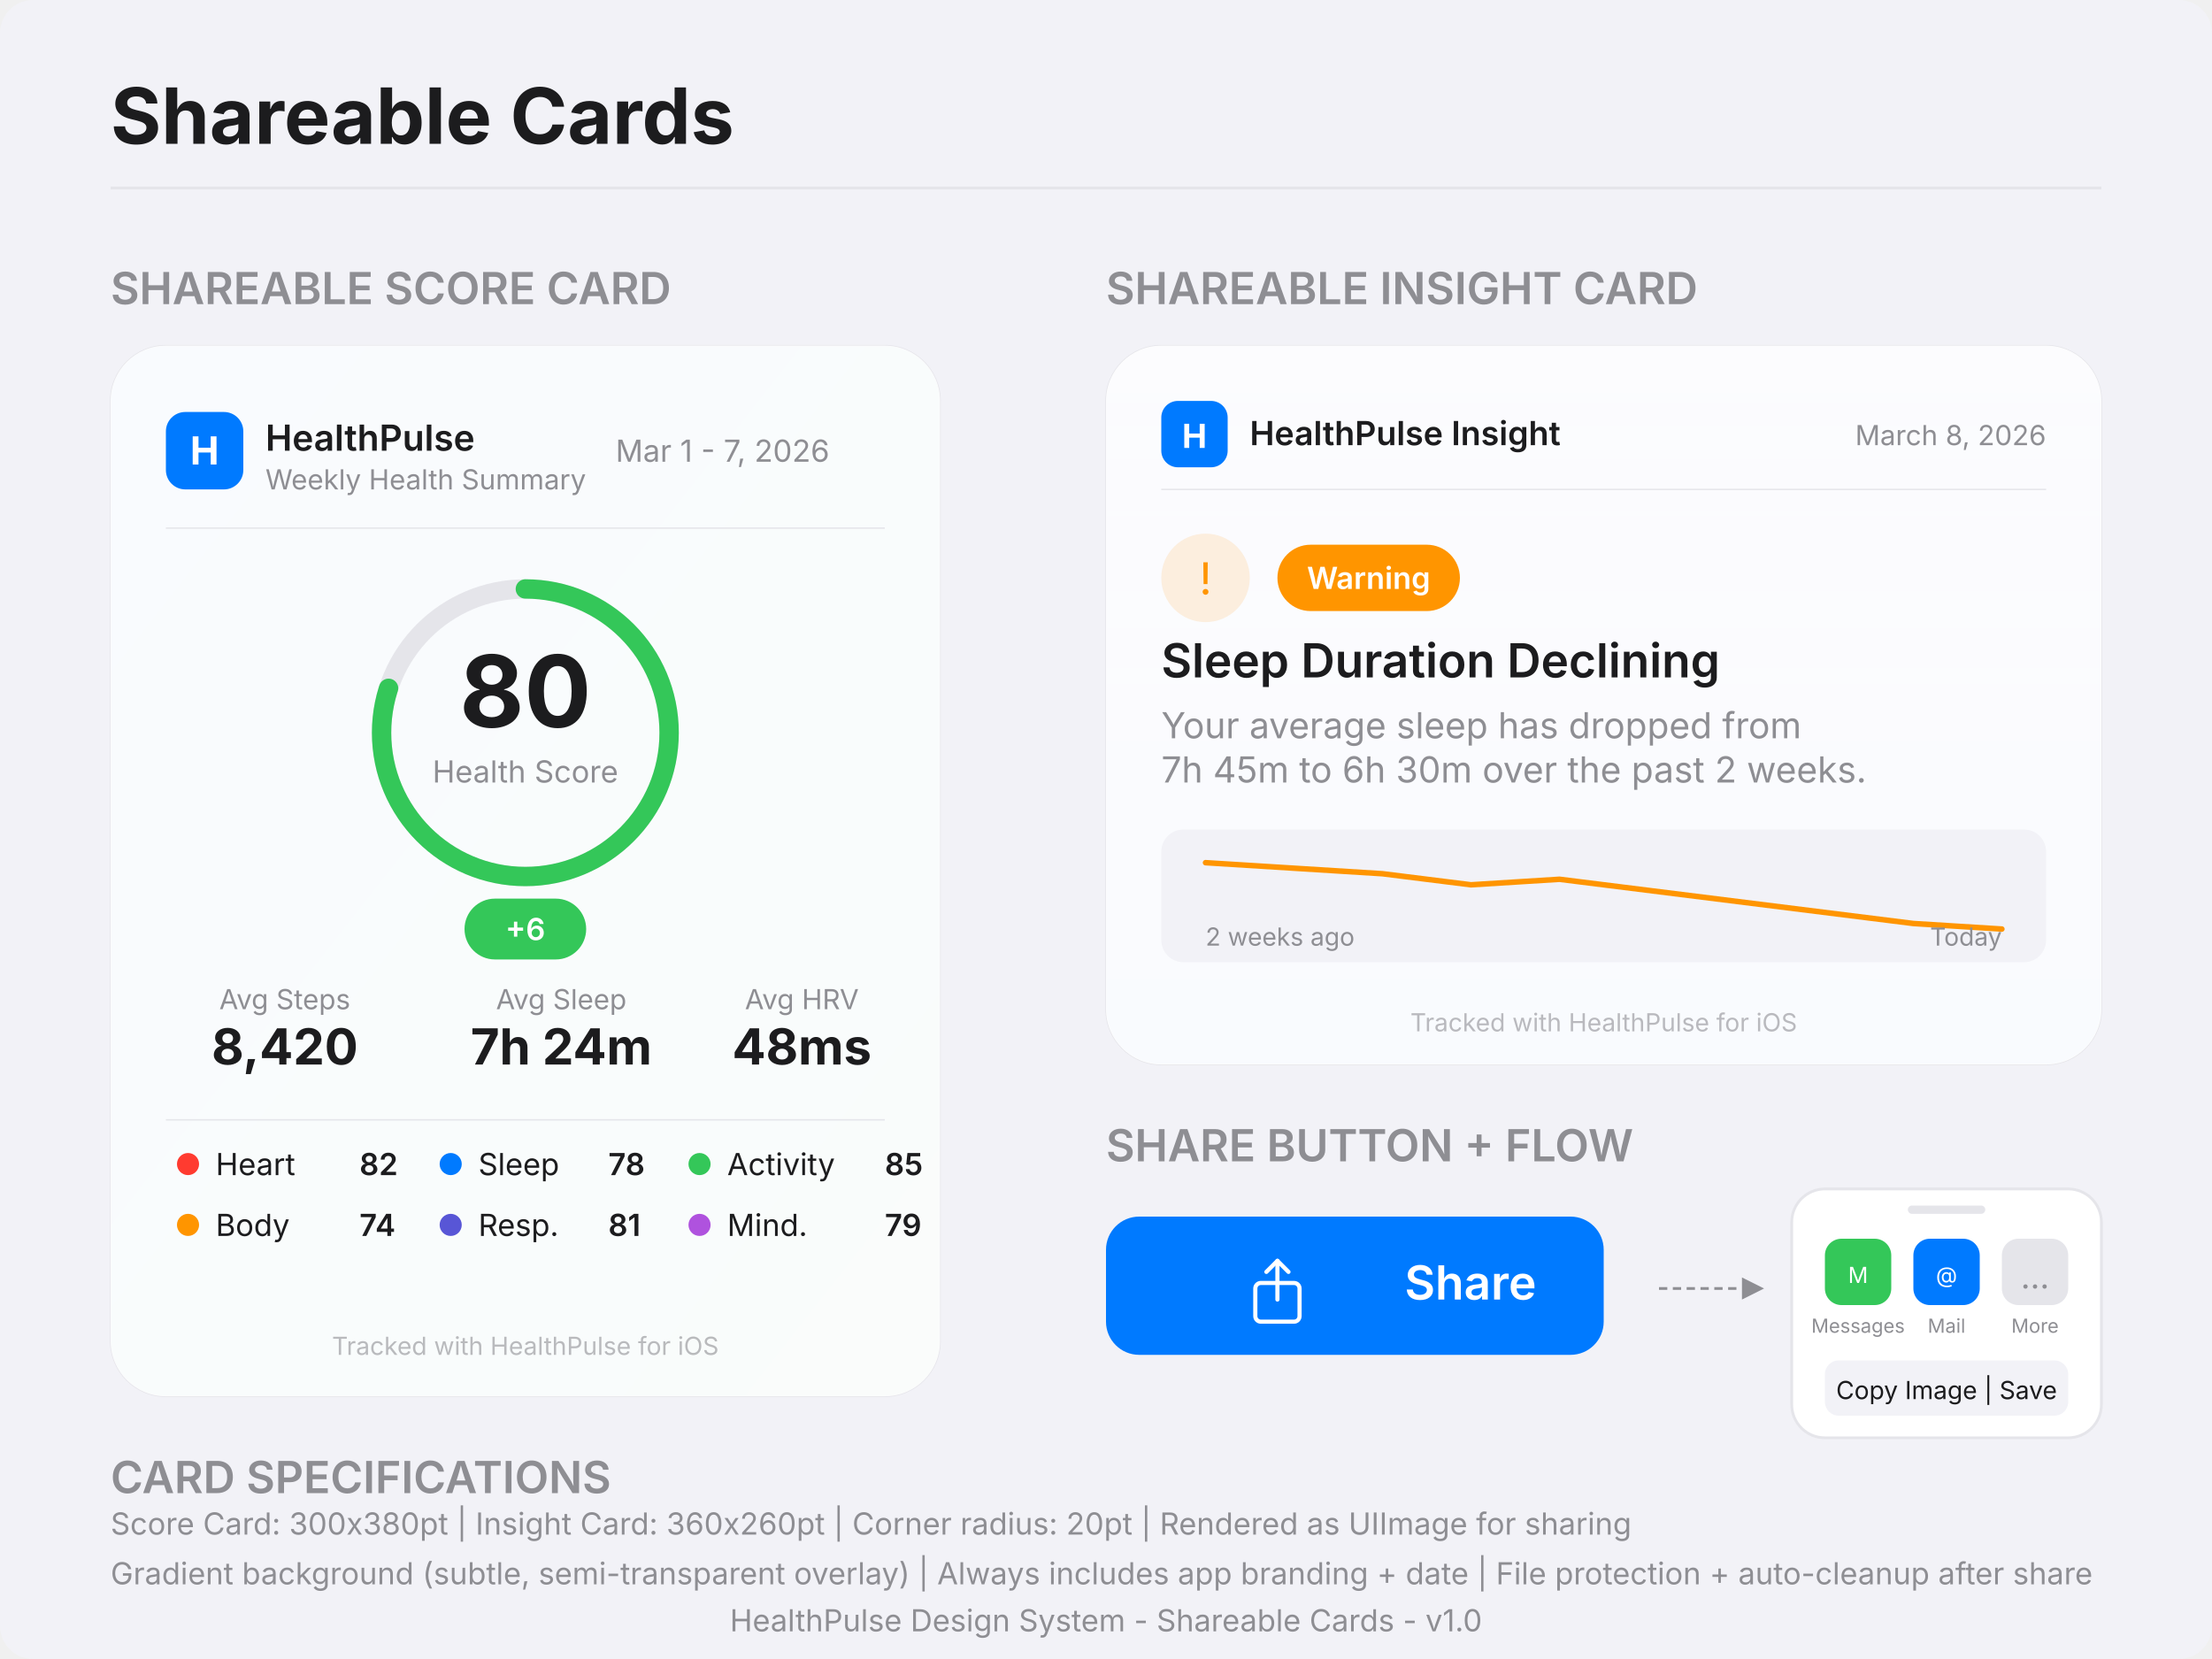
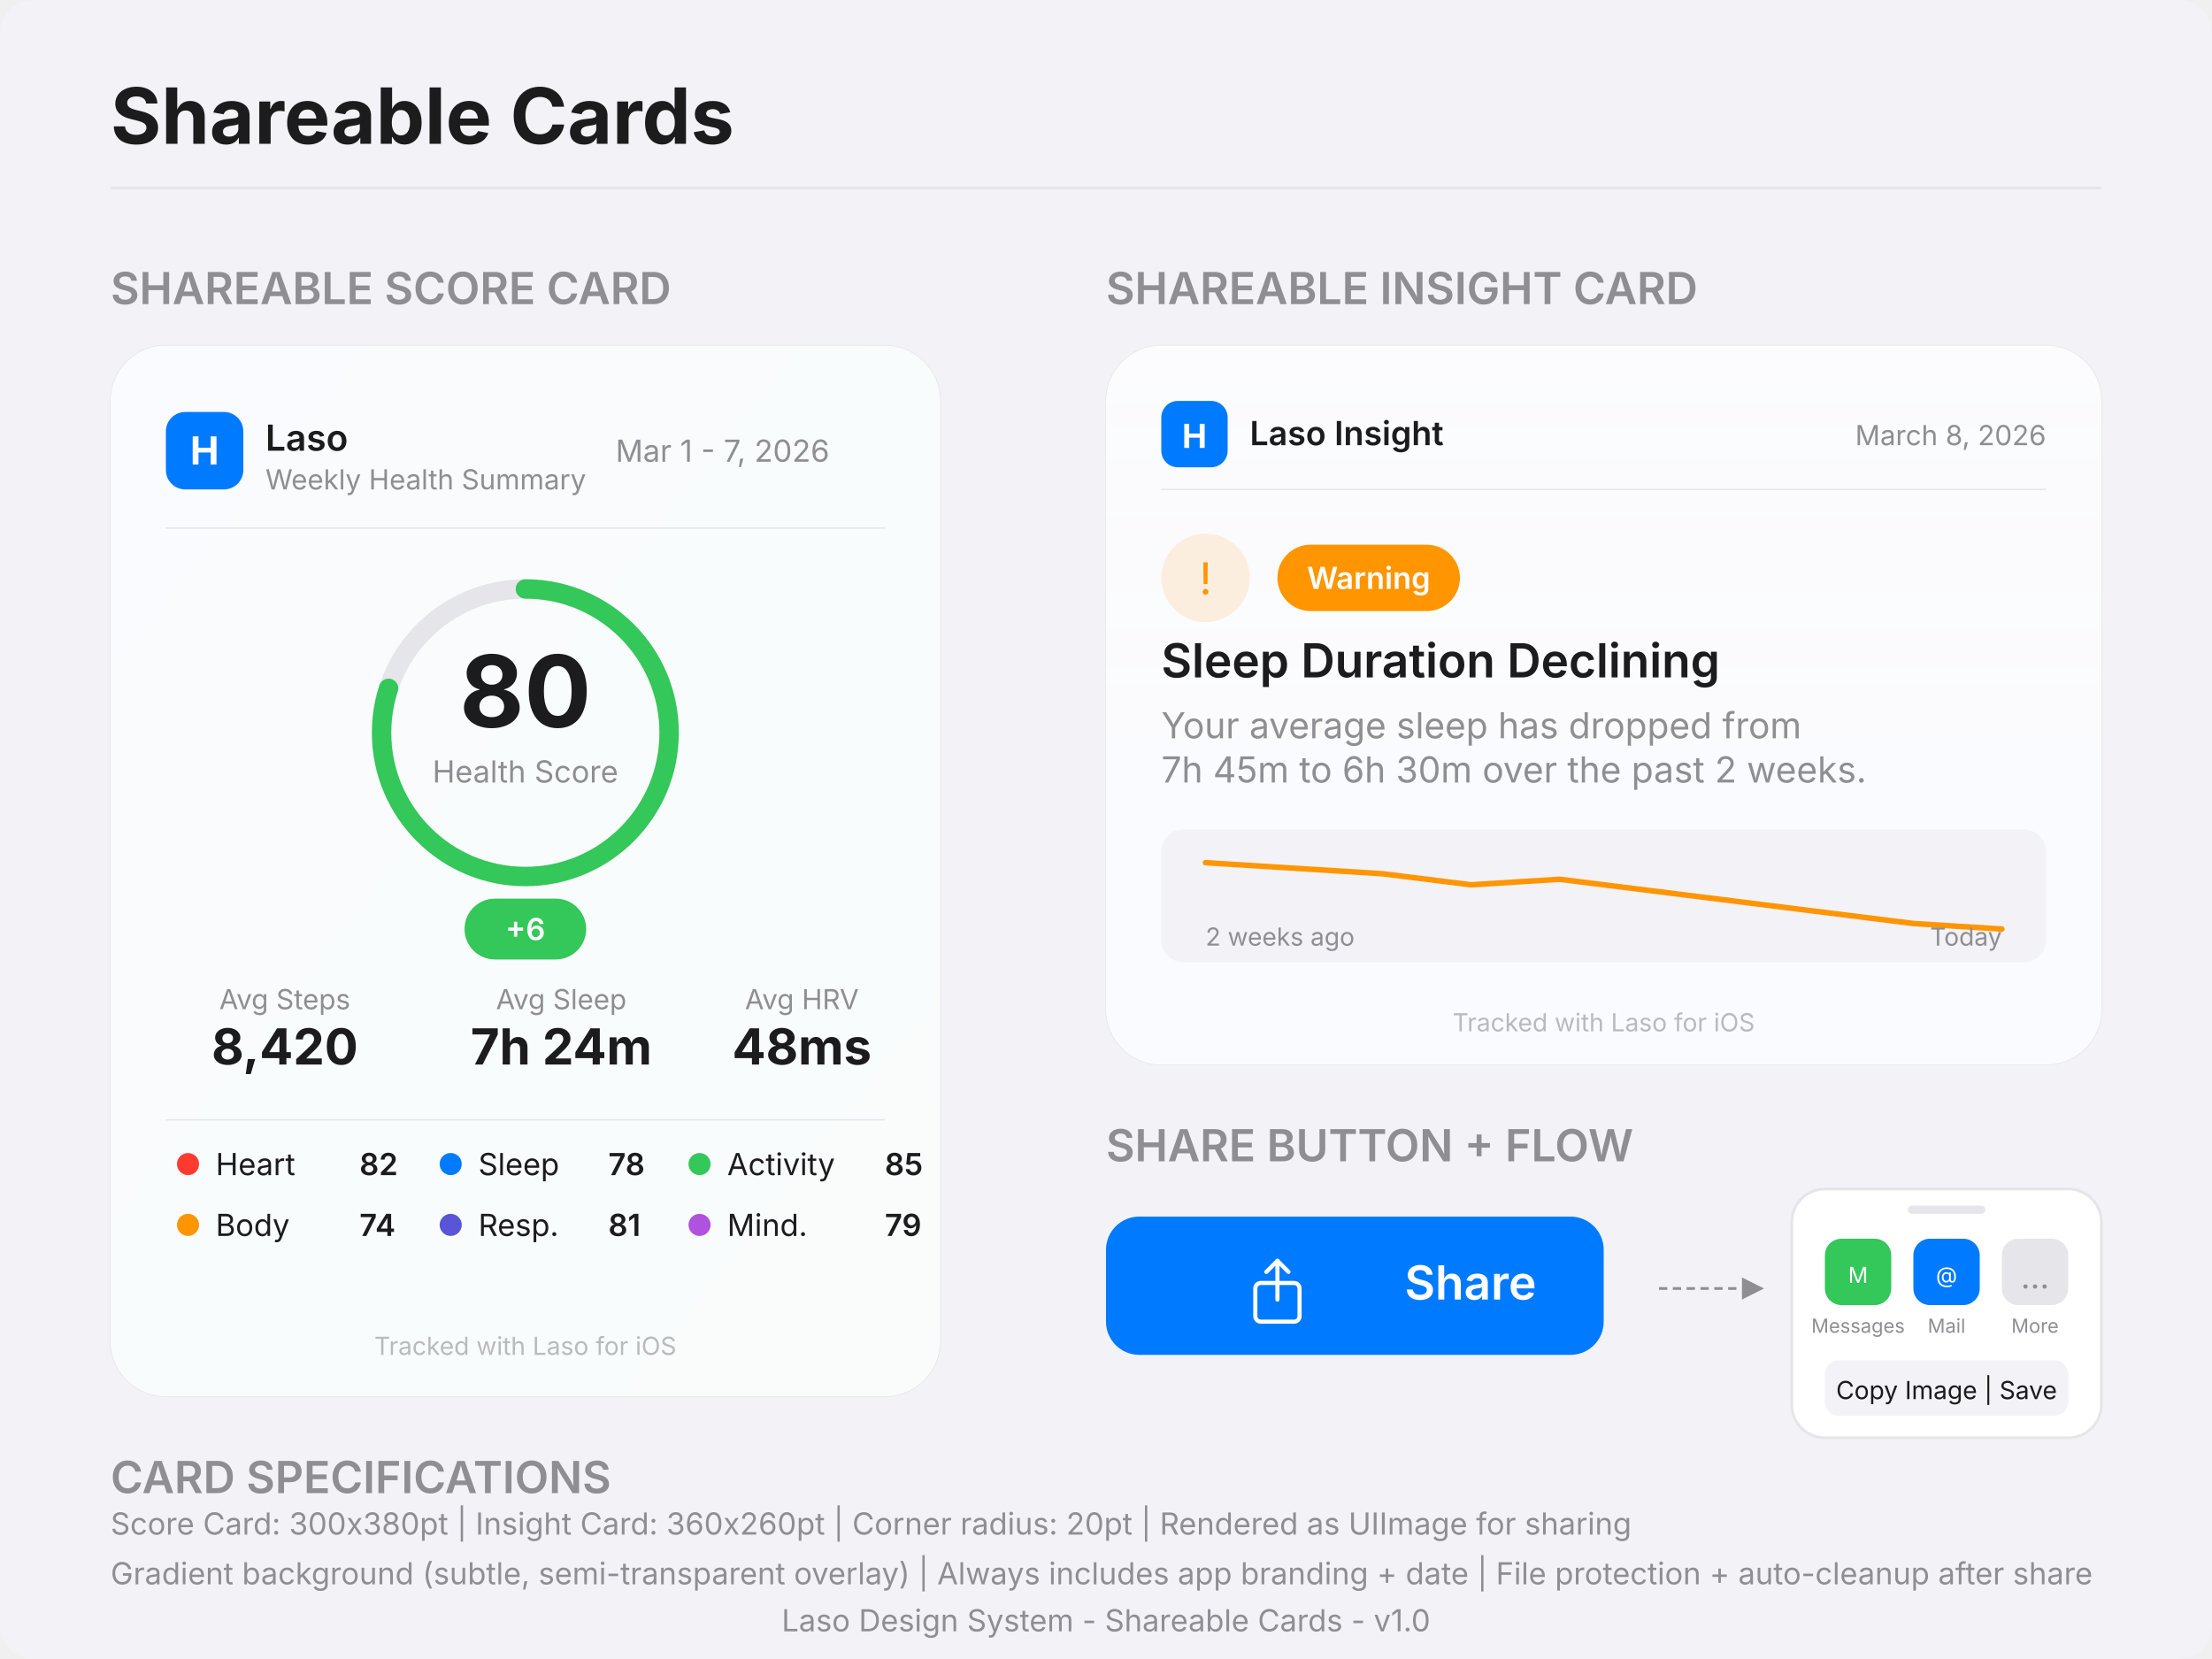
<svg xmlns="http://www.w3.org/2000/svg" viewBox="0 0 800 600">
  <defs>
    <style>
      text { font-family: -apple-system, system-ui, sans-serif; }
    </style>
    <linearGradient id="shareGrad1" x1="0" y1="0" x2="1" y2="1">
      <stop offset="0%" stop-color="#007AFF" stop-opacity="0.12" />
      <stop offset="100%" stop-color="#34C759" stop-opacity="0.12" />
    </linearGradient>
    <linearGradient id="shareGrad2" x1="0" y1="0" x2="0" y2="1">
      <stop offset="0%" stop-color="#5856D6" stop-opacity="0.1" />
      <stop offset="100%" stop-color="#007AFF" stop-opacity="0.15" />
    </linearGradient>
  </defs>
  <rect width="800" height="600" fill="#F2F2F7" rx="12" />
  <g id="Page-Title">
    <text x="40" y="52" font-size="28" font-weight="700" fill="#1C1C1E">Shareable Cards</text>
    <line x1="40" y1="68" x2="760" y2="68" stroke="#E5E5EA" stroke-width="1" />
  </g>
  <g id="ShareableScoreCard">
    <text x="40" y="110" font-size="16" font-weight="600" fill="#8E8E93">SHAREABLE SCORE CARD</text>
    <g id="ScoreCard-Component" transform="translate(40, 125)">
      <rect x="0" y="0" width="300" height="380" rx="20" fill="url(#shareGrad1)" stroke="#E5E5EA" stroke-width="0.5" />
      <rect x="0" y="0" width="300" height="380" rx="20" fill="#FFFFFF" opacity="0.85" />
      <g transform="translate(20, 24)">
        <rect x="0" y="0" width="28" height="28" rx="7" fill="#007AFF" />
        <text x="14" y="19" font-size="14" font-weight="700" fill="#FFFFFF" text-anchor="middle">H</text>
-         <text x="36" y="14" font-size="13" font-weight="600" fill="#1C1C1E">HealthPulse</text>
+         <text x="36" y="14" font-size="13" font-weight="600" fill="#1C1C1E">Laso</text>
        <text x="36" y="28" font-size="10" fill="#8E8E93">Weekly Health Summary</text>
      </g>
      <text x="260" y="42" font-size="11" fill="#8E8E93" text-anchor="end">Mar 1 - 7, 2026</text>
      <line x1="20" y1="66" x2="280" y2="66" stroke="#E5E5EA" stroke-width="0.5" />
      <g transform="translate(150, 140)">
        <circle cx="0" cy="0" r="52" fill="none" stroke="#E5E5EA" stroke-width="7" />
        <circle cx="0" cy="0" r="52" fill="none" stroke="#34C759" stroke-width="7" stroke-dasharray="326.73" stroke-dashoffset="65.35" stroke-linecap="round" transform="rotate(-90)" />
        <text x="0" y="-2" font-size="36" font-weight="700" fill="#1C1C1E" text-anchor="middle">80</text>
        <text x="0" y="18" font-size="11" fill="#8E8E93" text-anchor="middle">Health Score</text>
      </g>
      <g transform="translate(128, 200)">
        <rect x="0" y="0" width="44" height="22" rx="11" fill="#34C759" />
        <text x="22" y="15" font-size="11" font-weight="600" fill="#FFFFFF" text-anchor="middle">+6</text>
      </g>
      <g transform="translate(20, 240)">
        <g>
          <text x="43" y="0" font-size="10" fill="#8E8E93" text-anchor="middle">Avg Steps</text>
          <text x="43" y="20" font-size="18" font-weight="700" fill="#1C1C1E" text-anchor="middle">8,420</text>
        </g>
        <g transform="translate(100, 0)">
          <text x="43" y="0" font-size="10" fill="#8E8E93" text-anchor="middle">Avg Sleep</text>
          <text x="43" y="20" font-size="18" font-weight="700" fill="#1C1C1E" text-anchor="middle">7h 24m</text>
        </g>
        <g transform="translate(200, 0)">
          <text x="30" y="0" font-size="10" fill="#8E8E93" text-anchor="middle">Avg HRV</text>
          <text x="30" y="20" font-size="18" font-weight="700" fill="#1C1C1E" text-anchor="middle">48ms</text>
        </g>
      </g>
      <g transform="translate(20, 280)">
        <line x1="0" y1="0" x2="260" y2="0" stroke="#E5E5EA" stroke-width="0.5" />
        <g transform="translate(0, 16)">
          <circle cx="8" cy="0" r="4" fill="#FF3B30" />
          <text x="18" y="4" font-size="11" fill="#1C1C1E">Heart</text>
          <text x="70" y="4" font-size="11" font-weight="600" fill="#1C1C1E">82</text>
        </g>
        <g transform="translate(95, 16)">
          <circle cx="8" cy="0" r="4" fill="#007AFF" />
          <text x="18" y="4" font-size="11" fill="#1C1C1E">Sleep</text>
          <text x="65" y="4" font-size="11" font-weight="600" fill="#1C1C1E">78</text>
        </g>
        <g transform="translate(185, 16)">
          <circle cx="8" cy="0" r="4" fill="#34C759" />
          <text x="18" y="4" font-size="11" fill="#1C1C1E">Activity</text>
          <text x="75" y="4" font-size="11" font-weight="600" fill="#1C1C1E">85</text>
        </g>
        <g transform="translate(0, 38)">
          <circle cx="8" cy="0" r="4" fill="#FF9500" />
          <text x="18" y="4" font-size="11" fill="#1C1C1E">Body</text>
          <text x="70" y="4" font-size="11" font-weight="600" fill="#1C1C1E">74</text>
        </g>
        <g transform="translate(95, 38)">
          <circle cx="8" cy="0" r="4" fill="#5856D6" />
          <text x="18" y="4" font-size="11" fill="#1C1C1E">Resp.</text>
          <text x="65" y="4" font-size="11" font-weight="600" fill="#1C1C1E">81</text>
        </g>
        <g transform="translate(185, 38)">
          <circle cx="8" cy="0" r="4" fill="#AF52DE" />
          <text x="18" y="4" font-size="11" fill="#1C1C1E">Mind.</text>
          <text x="75" y="4" font-size="11" font-weight="600" fill="#1C1C1E">79</text>
        </g>
      </g>
-       <text x="150" y="365" font-size="9" fill="#8E8E93" text-anchor="middle" opacity="0.6">Tracked with HealthPulse for iOS</text>
+       <text x="150" y="365" font-size="9" fill="#8E8E93" text-anchor="middle" opacity="0.6">Tracked with Laso for iOS</text>
    </g>
  </g>
  <g id="ShareableInsightCard">
    <text x="400" y="110" font-size="16" font-weight="600" fill="#8E8E93">SHAREABLE INSIGHT CARD</text>
    <g id="InsightCard-Share-Component" transform="translate(400, 125)">
      <rect x="0" y="0" width="360" height="260" rx="20" fill="url(#shareGrad2)" stroke="#E5E5EA" stroke-width="0.5" />
      <rect x="0" y="0" width="360" height="260" rx="20" fill="#FFFFFF" opacity="0.88" />
      <g transform="translate(20, 20)">
        <rect x="0" y="0" width="24" height="24" rx="6" fill="#007AFF" />
        <text x="12" y="17" font-size="12" font-weight="700" fill="#FFFFFF" text-anchor="middle">H</text>
-         <text x="32" y="16" font-size="12" font-weight="600" fill="#1C1C1E">HealthPulse Insight</text>
+         <text x="32" y="16" font-size="12" font-weight="600" fill="#1C1C1E">Laso Insight</text>
      </g>
      <text x="340" y="36" font-size="10" fill="#8E8E93" text-anchor="end">March 8, 2026</text>
      <line x1="20" y1="52" x2="340" y2="52" stroke="#E5E5EA" stroke-width="0.5" />
      <g transform="translate(20, 68)">
        <circle cx="16" cy="16" r="16" fill="#FF950020" />
        <text x="16" y="22" font-size="16" text-anchor="middle" fill="#FF9500">!</text>
        <rect x="42" y="4" width="66" height="24" rx="12" fill="#FF9500" />
        <text x="75" y="20" font-size="11" font-weight="600" fill="#FFFFFF" text-anchor="middle">Warning</text>
      </g>
      <text x="20" y="120" font-size="17" font-weight="600" fill="#1C1C1E">Sleep Duration Declining</text>
      <text x="20" y="142" font-size="13" fill="#8E8E93">Your average sleep has dropped from</text>
      <text x="20" y="158" font-size="13" fill="#8E8E93">7h 45m to 6h 30m over the past 2 weeks.</text>
      <g transform="translate(20, 175)">
        <rect x="0" y="0" width="320" height="48" rx="8" fill="#F2F2F7" />
        <polyline points="16,12 48,14 80,16 112,20 144,18 176,22 208,26 240,30 272,34 304,36" fill="none" stroke="#FF9500" stroke-width="2" stroke-linecap="round" />
        <text x="16" y="42" font-size="9" fill="#8E8E93">2 weeks ago</text>
        <text x="304" y="42" font-size="9" fill="#8E8E93" text-anchor="end">Today</text>
      </g>
-       <text x="180" y="248" font-size="9" fill="#8E8E93" text-anchor="middle" opacity="0.6">Tracked with HealthPulse for iOS</text>
+       <text x="180" y="248" font-size="9" fill="#8E8E93" text-anchor="middle" opacity="0.6">Tracked with Laso for iOS</text>
    </g>
  </g>
  <g id="ShareButton">
    <text x="400" y="420" font-size="16" font-weight="600" fill="#8E8E93">SHARE BUTTON + FLOW</text>
    <g id="Share-Button-Component" transform="translate(400, 440)">
      <rect x="0" y="0" width="180" height="50" rx="12" fill="#007AFF" />
      <g transform="translate(50, 12)">
        <rect x="4" y="12" width="16" height="14" rx="2" fill="none" stroke="#FFFFFF" stroke-width="1.5" />
        <line x1="12" y1="4" x2="12" y2="18" stroke="#FFFFFF" stroke-width="1.5" stroke-linecap="round" />
        <polyline points="8,8 12,4 16,8" fill="none" stroke="#FFFFFF" stroke-width="1.5" stroke-linecap="round" stroke-linejoin="round" />
      </g>
      <text x="108" y="30" font-size="17" font-weight="600" fill="#FFFFFF">Share</text>
    </g>
    <g transform="translate(600, 458)">
      <line x1="0" y1="8" x2="30" y2="8" stroke="#8E8E93" stroke-width="1" stroke-dasharray="3,2" />
      <polygon points="30,4 38,8 30,12" fill="#8E8E93" />
    </g>
    <g id="ShareSheet-Mock" transform="translate(648, 430)">
      <rect x="0" y="0" width="112" height="90" rx="12" fill="#FFFFFF" stroke="#E5E5EA" stroke-width="1" />
      <rect x="42" y="6" width="28" height="3" rx="1.5" fill="#E5E5EA" />
      <g transform="translate(12, 18)">
        <rect x="0" y="0" width="24" height="24" rx="6" fill="#34C759" />
        <text x="12" y="16" font-size="8" fill="#FFFFFF" text-anchor="middle">M</text>
        <text x="12" y="34" font-size="7" fill="#8E8E93" text-anchor="middle">Messages</text>
        <rect x="32" y="0" width="24" height="24" rx="6" fill="#007AFF" />
        <text x="44" y="16" font-size="8" fill="#FFFFFF" text-anchor="middle">@</text>
        <text x="44" y="34" font-size="7" fill="#8E8E93" text-anchor="middle">Mail</text>
        <rect x="64" y="0" width="24" height="24" rx="6" fill="#E5E5EA" />
        <text x="76" y="18" font-size="12" fill="#8E8E93" text-anchor="middle">...</text>
        <text x="76" y="34" font-size="7" fill="#8E8E93" text-anchor="middle">More</text>
      </g>
      <g transform="translate(12, 62)">
        <rect x="0" y="0" width="88" height="20" rx="5" fill="#F2F2F7" />
        <text x="44" y="14" font-size="9" fill="#1C1C1E" text-anchor="middle">Copy Image  |  Save</text>
      </g>
    </g>
  </g>
  <g id="ShareCard-Specs">
    <text x="40" y="540" font-size="16" font-weight="600" fill="#8E8E93">CARD SPECIFICATIONS</text>
    <g transform="translate(40, 555)">
      <text x="0" y="0" font-size="11" fill="#8E8E93">Score Card: 300x380pt  |  Insight Card: 360x260pt  |  Corner radius: 20pt  |  Rendered as UIImage for sharing</text>
      <text x="0" y="18" font-size="11" fill="#8E8E93">Gradient background (subtle, semi-transparent overlay)  |  Always includes app branding + date  |  File protection + auto-cleanup after share</text>
    </g>
  </g>
-   <text x="400" y="590" font-size="11" fill="#8E8E93" text-anchor="middle">HealthPulse Design System - Shareable Cards - v1.0</text>
+   <text x="400" y="590" font-size="11" fill="#8E8E93" text-anchor="middle">Laso Design System - Shareable Cards - v1.0</text>
</svg>
